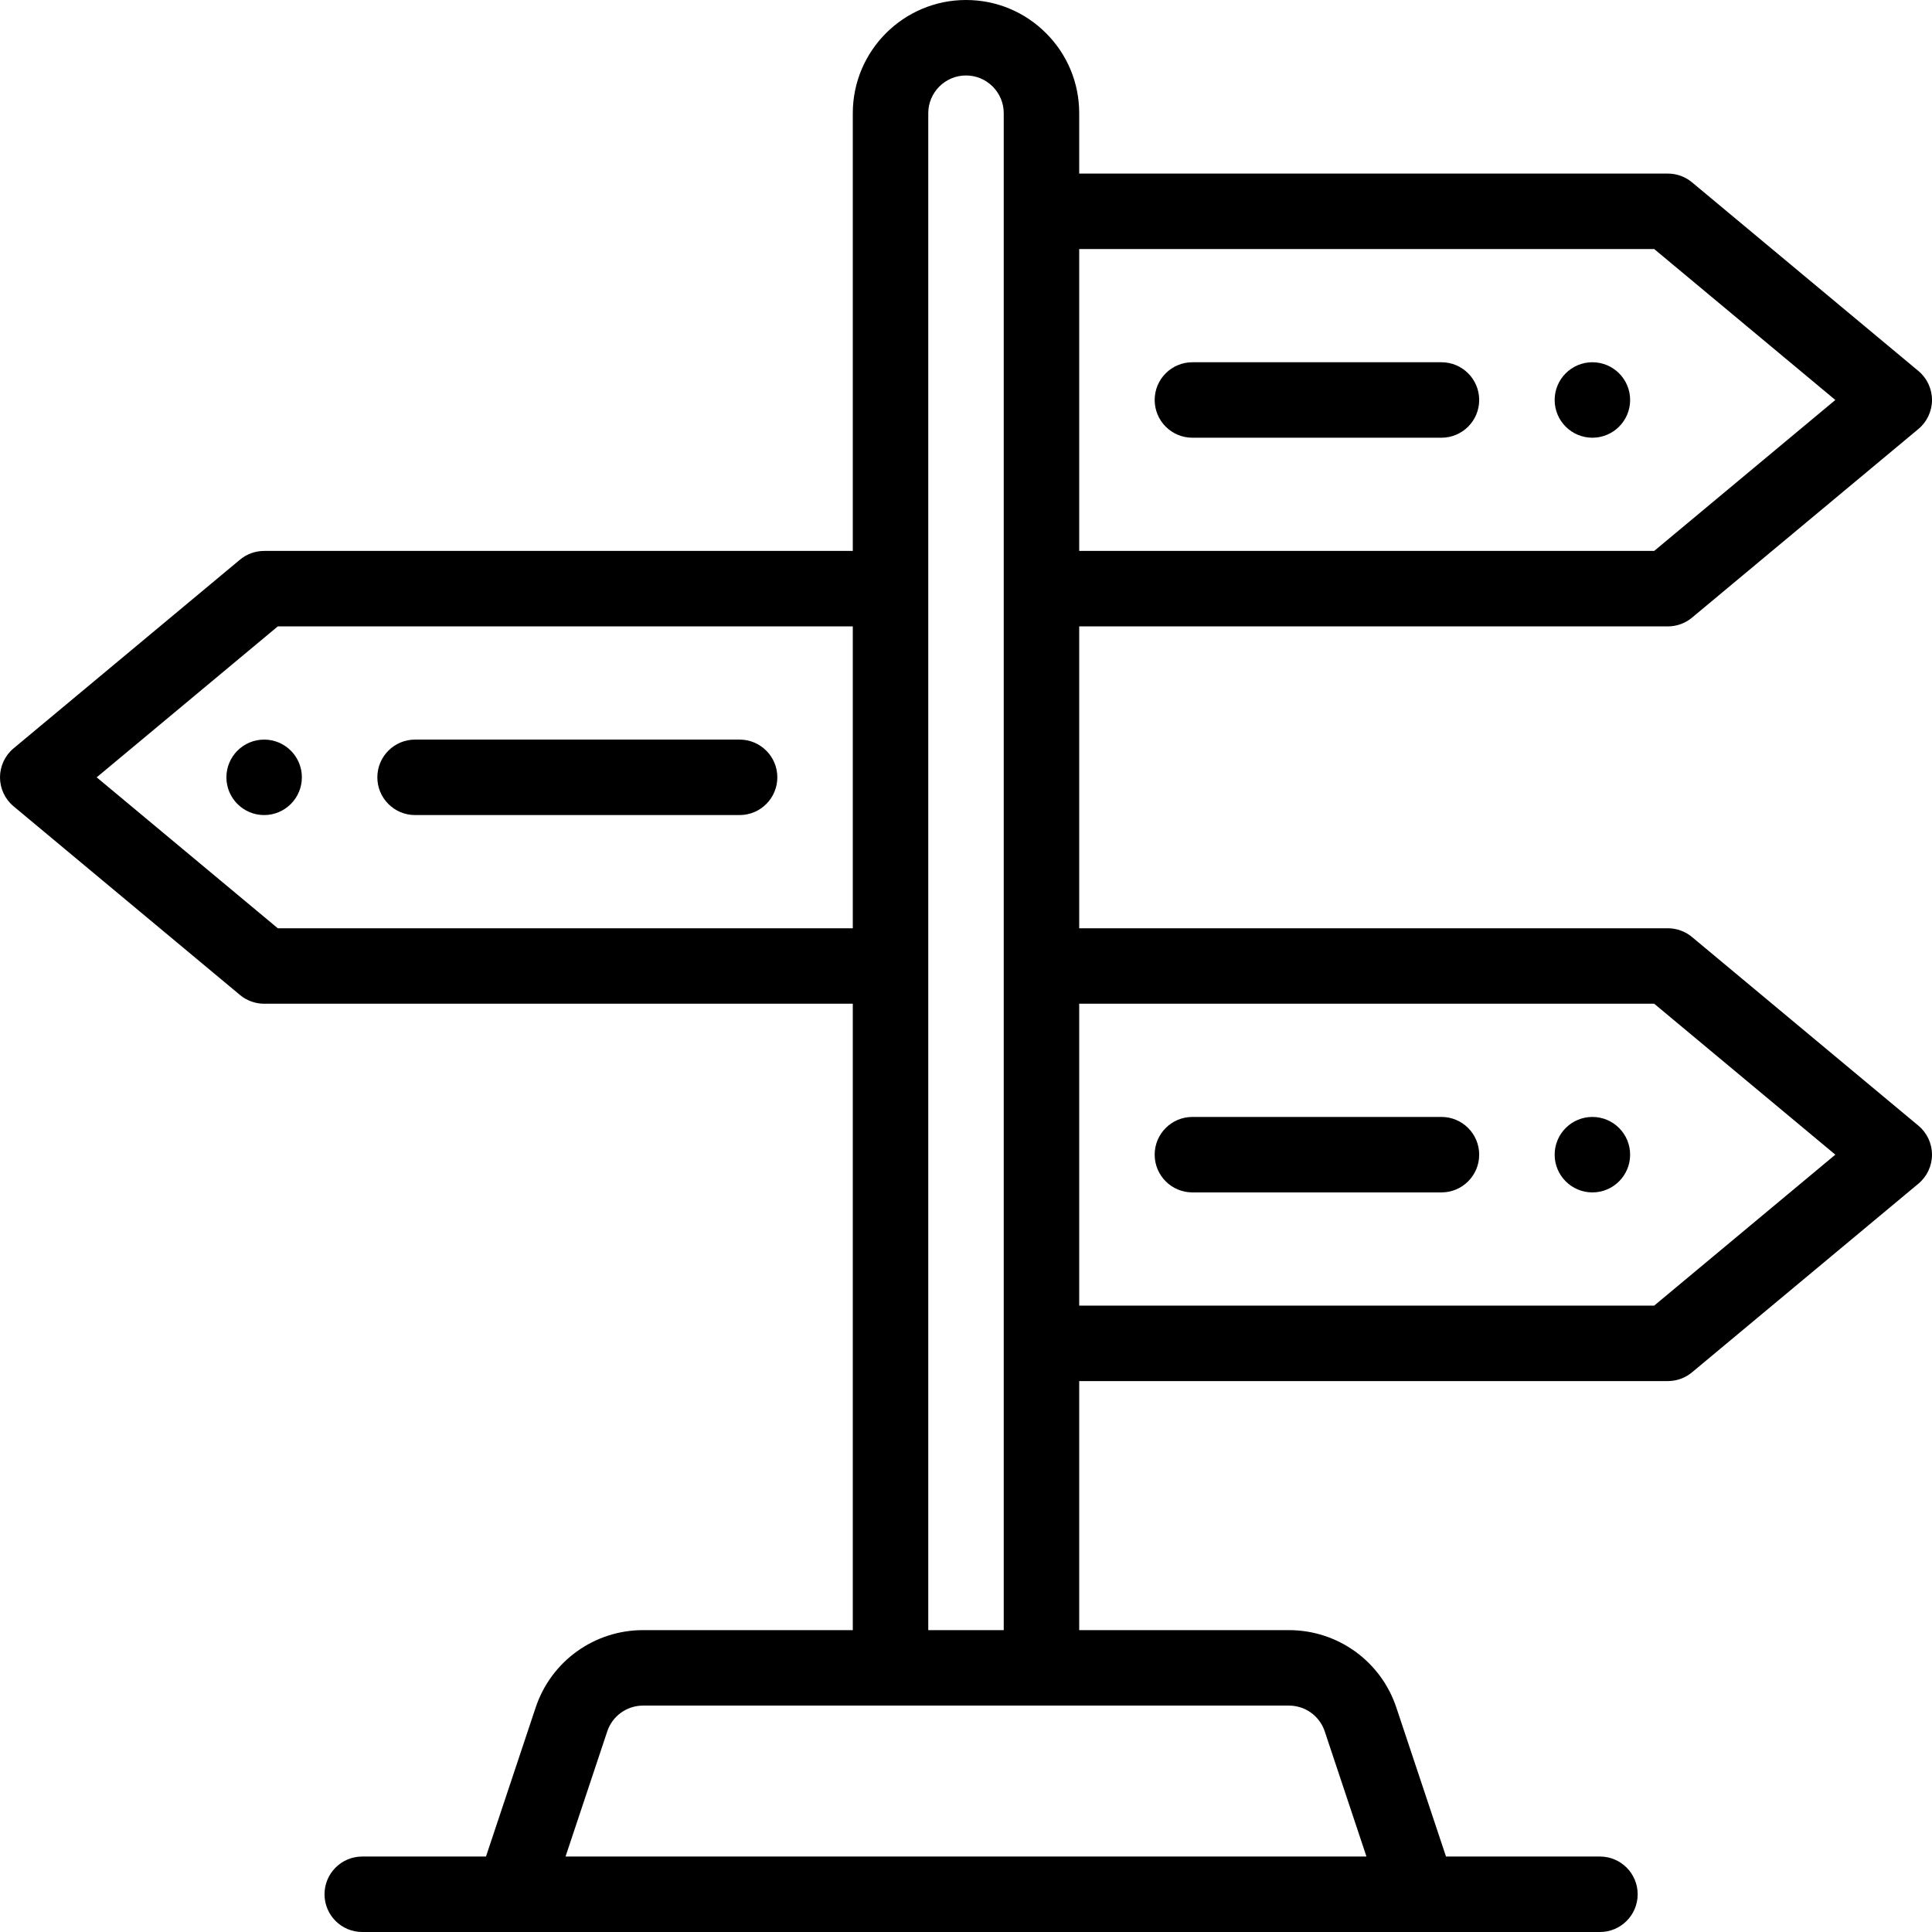
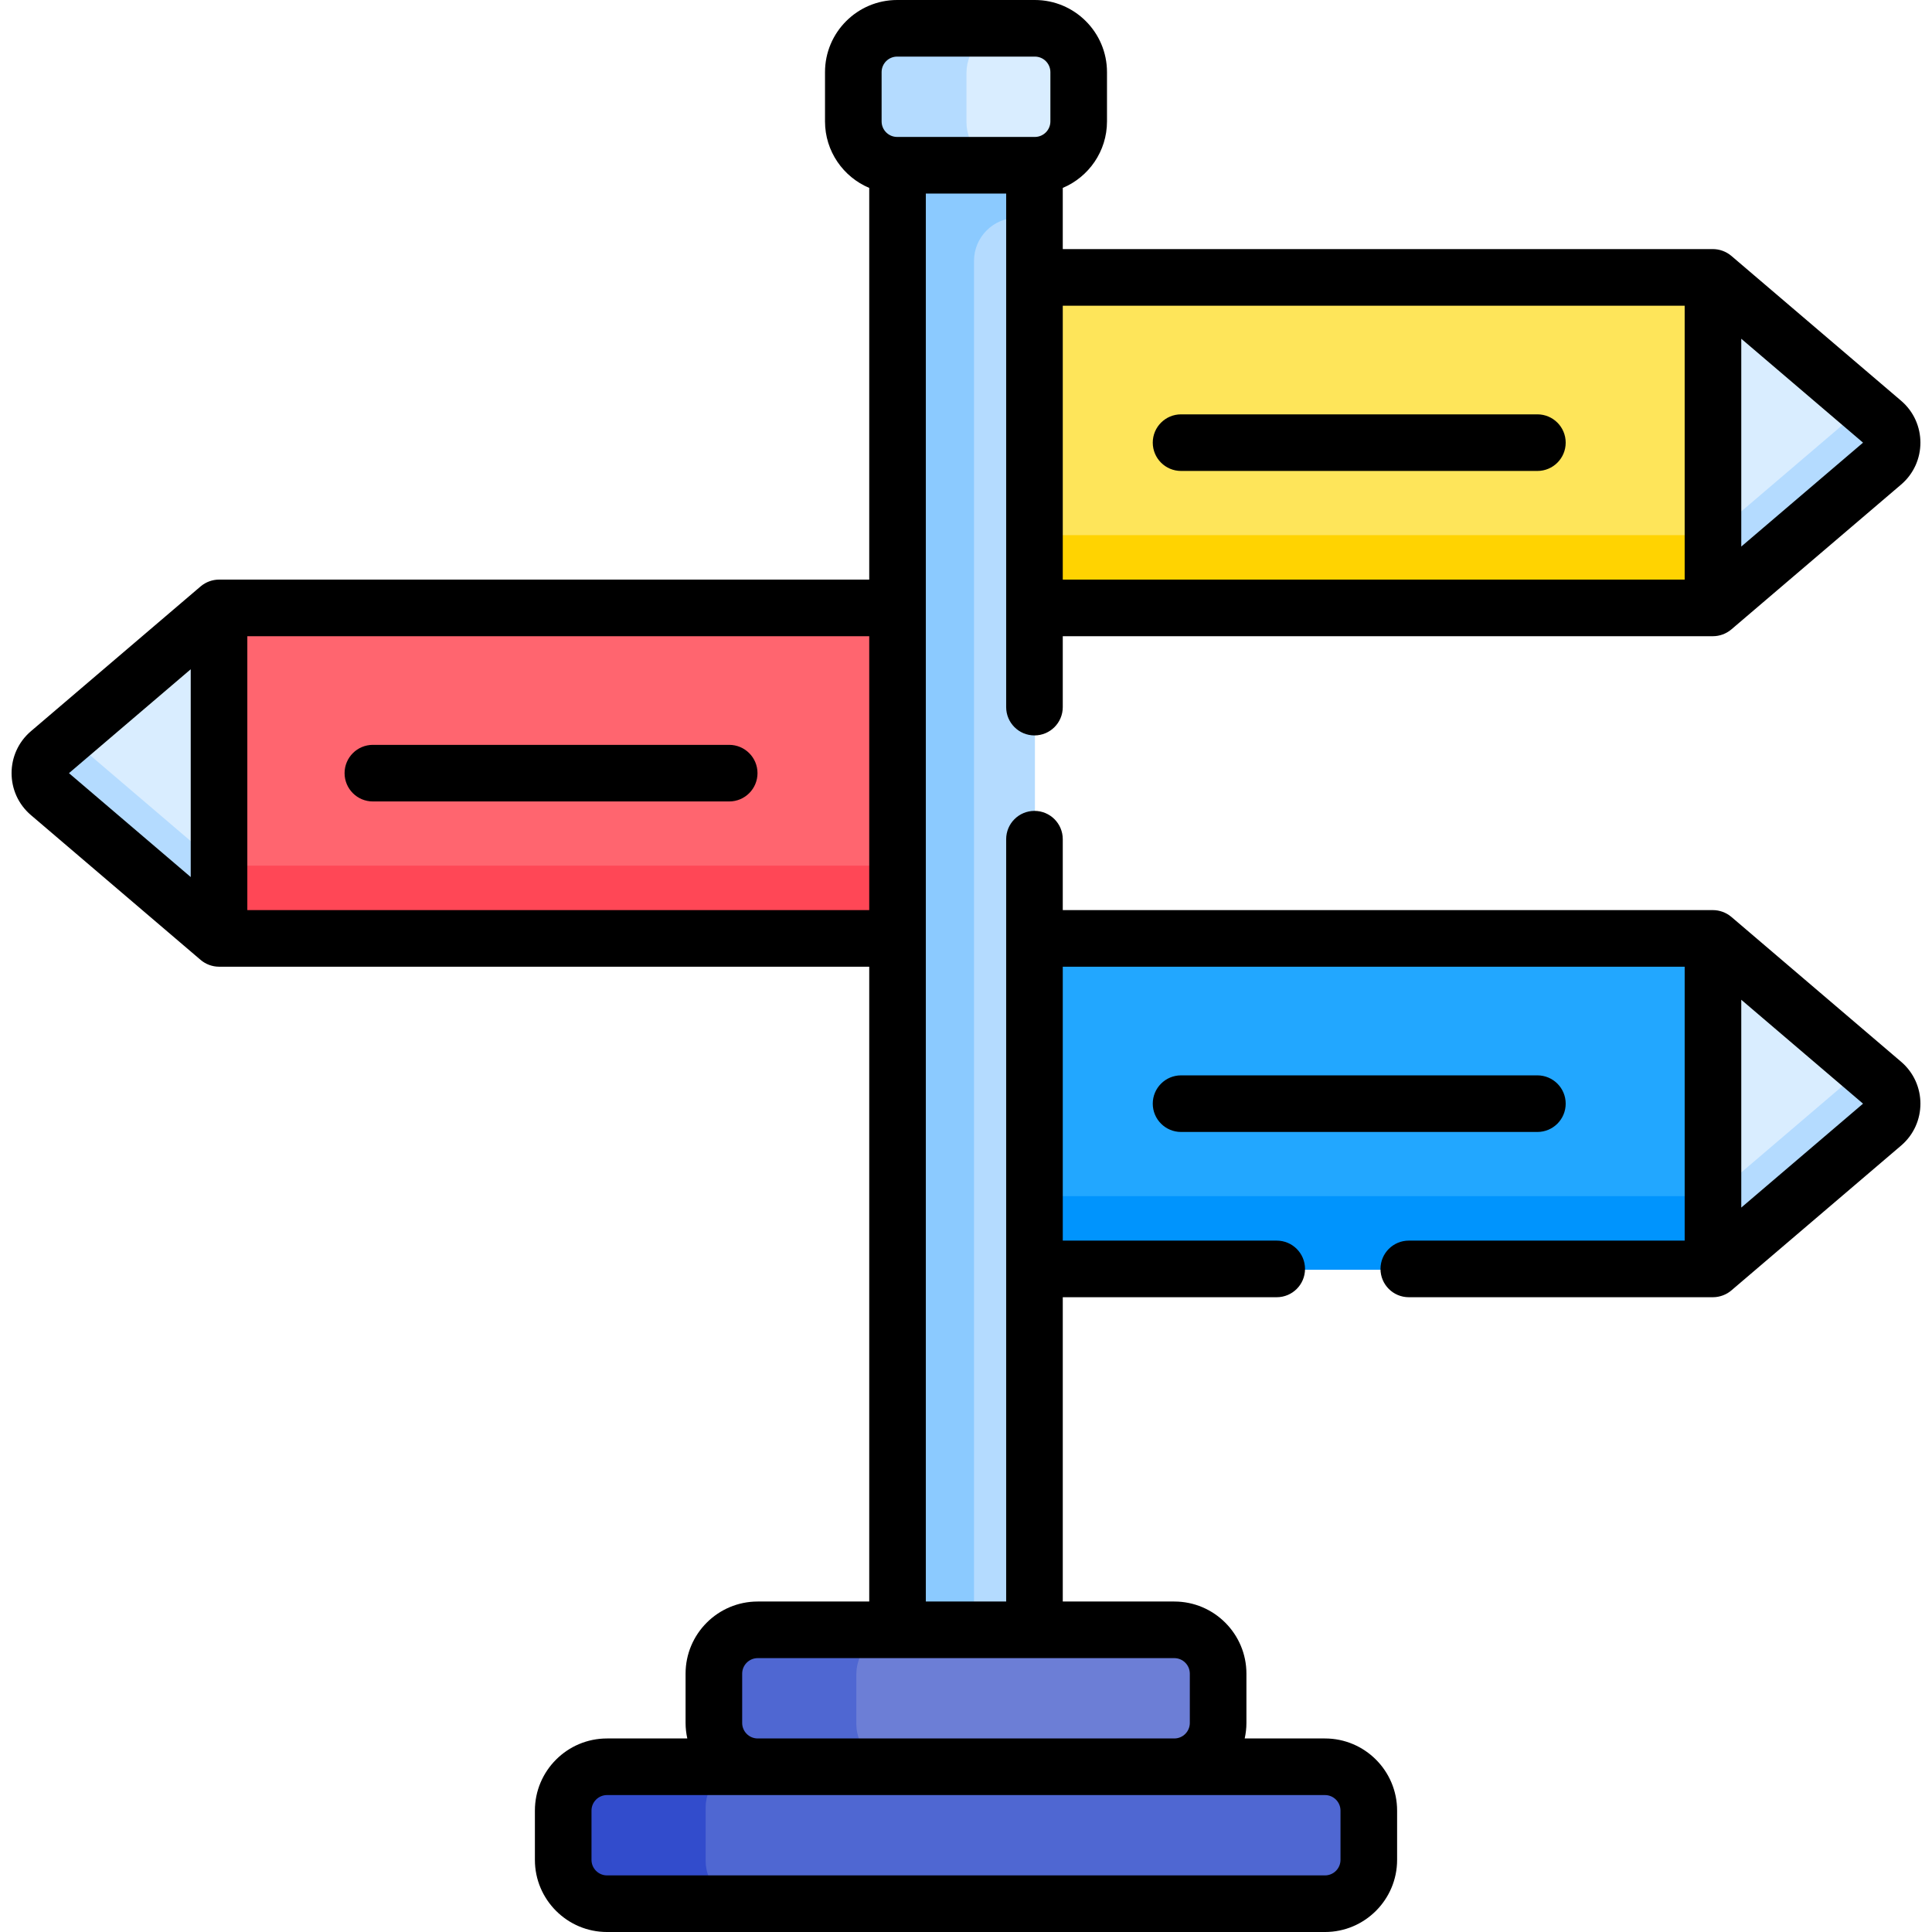
- <svg xmlns="http://www.w3.org/2000/svg" version="1.1" id="Capa_1" x="0px" y="0px" viewBox="0 0 512 512" style="enable-background:new 0 0 512 512;" xml:space="preserve">
-   <g>
-     <g>
-       <path d="M422,96c-5.52,0-10,4.48-10,10s4.48,10,10,10c5.52,0,10-4.48,10-10S427.52,96,422,96z" />
-     </g>
-   </g>
-   <g>
-     <g>
-       <path d="M422,296c-5.52,0-10,4.48-10,10c0,5.52,4.48,10,10,10c5.52,0,10-4.48,10-10C432,300.48,427.52,296,422,296z" />
-     </g>
-   </g>
-   <g>
-     <g>
-       <path d="M70,196c-5.52,0-10,4.48-10,10s4.48,10,10,10s10-4.48,10-10S75.52,196,70,196z" />
-     </g>
-   </g>
-   <g>
-     <g>
-       <path d="M508.401,298.318l-60-50C446.604,246.82,444.34,246,442,246H286v-80h156c2.34,0,4.604-0.82,6.401-2.318l60-50    c2.28-1.9,3.599-4.714,3.599-7.682s-1.318-5.782-3.599-7.682l-60-50C446.604,46.82,444.34,46,442,46H286V30    c0-8.01-3.121-15.543-8.79-21.212C271.542,3.121,264.01,0,256,0c-16.542,0-30,13.458-30,30v116H70    c-2.339,0-4.604,0.82-6.402,2.318l-60,50C1.318,200.218,0,203.032,0,206s1.318,5.782,3.598,7.682l60,50    C65.396,265.18,67.661,266,70,266h156v166h-55.58c-12.941,0-24.381,8.247-28.467,20.518L128.792,492H96c-5.523,0-10,4.477-10,10    s4.477,10,10,10c2.561,0,326.153,0,328,0c5.522,0,10-4.477,10-10s-4.478-10-10-10h-40.793l-13.159-39.478    C365.962,440.247,354.521,432,341.58,432H286v-66h156c2.34,0,4.604-0.82,6.401-2.318l60-50c2.28-1.9,3.599-4.714,3.599-7.682    S510.682,300.218,508.401,298.318z M286,66h152.38l48,40l-48,40H286V66z M246,30c0-5.514,4.486-10,10-10    c2.668,0,5.179,1.041,7.068,2.931c1.891,1.89,2.932,4.4,2.932,7.069v402h-20V30z M73.621,246l-48-40l48-40H226v80H73.621z     M341.58,452c4.316,0,8.13,2.748,9.493,6.843L362.126,492H149.874l11.054-33.161c1.362-4.09,5.177-6.839,9.492-6.839H341.58z     M438.38,346H286v-80h152.38l48,40L438.38,346z" />
-     </g>
-   </g>
-   <g>
-     <g>
-       <path d="M382,96h-66c-5.522,0-10,4.477-10,10s4.478,10,10,10h66c5.522,0,10-4.477,10-10S387.522,96,382,96z" />
-     </g>
-   </g>
-   <g>
-     <g>
-       <path d="M382,296h-66c-5.522,0-10,4.477-10,10s4.478,10,10,10h66c5.522,0,10-4.477,10-10S387.522,296,382,296z" />
-     </g>
-   </g>
-   <g>
-     <g>
-       <path d="M196,196h-86c-5.523,0-10,4.477-10,10s4.477,10,10,10h86c5.523,0,10-4.477,10-10S201.523,196,196,196z" />
-     </g>
-   </g>
-   <g>
- </g>
-   <g>
- </g>
-   <g>
- </g>
-   <g>
- </g>
-   <g>
- </g>
-   <g>
- </g>
-   <g>
- </g>
-   <g>
- </g>
-   <g>
- </g>
-   <g>
- </g>
-   <g>
- </g>
-   <g>
- </g>
-   <g>
- </g>
-   <g>
- </g>
-   <g>
- </g>
+ <svg xmlns="http://www.w3.org/2000/svg" id="Capa_1" enable-background="new 0 0 512.002 512.002" height="512" viewBox="0 0 512.002 512.002" width="512">
+   <path d="m268.264 73.734h185.816v87.588h-185.816z" fill="#fee55a" />
+   <path d="m499.066 112.121-44.986-38.387v87.588l44.986-38.388c3.325-2.838 3.325-7.975 0-10.813z" fill="#d9edff" />
+   <path d="m268.264 248.909h185.816v87.588h-185.816z" fill="#22a7ff" />
+   <path d="m499.066 287.297-44.986-38.388v87.588l44.986-38.388c3.325-2.837 3.325-7.975 0-10.812z" fill="#d9edff" />
+   <path d="m58.168 161.321h184.595v87.588h-184.595z" fill="#ff656f" transform="matrix(-1 0 0 -1 300.932 410.23)" />
+   <path d="m13.183 210.521 44.985 38.388v-87.588l-44.985 38.388c-3.325 2.837-3.325 7.975 0 10.812z" fill="#d9edff" />
+   <path d="m268.264 141.821h185.816v19.5h-185.816z" fill="#ffd301" />
+   <path d="m499.066 112.121-5.091-4.344-39.895 34.044v19.5l44.985-38.388c3.326-2.837 3.326-7.974.001-10.812z" fill="#b4dbff" />
+   <path d="m268.264 316.997h185.816v19.5h-185.816z" fill="#0094fd" />
+   <path d="m499.066 287.296-5.091-4.344-39.895 34.044v19.5l44.985-38.388c3.326-2.836 3.326-7.974.001-10.812z" fill="#b4dbff" />
+   <path d="m58.168 229.409h184.595v19.5h-184.595z" fill="#ff4756" />
+   <path d="m13.183 199.709c-3.325 2.837-3.325 7.975 0 10.812l44.985 38.388v-19.5l-39.895-34.044z" fill="#b4dbff" />
+   <path d="m237.979 37.935h36.29v398h-36.29z" fill="#b4dbff" />
+   <path d="m237.979 37.935v398h20.145v-366.787c0-6.311 5.116-11.427 11.427-11.427h4.718v-19.786z" fill="#8bcaff" />
+   <path d="m311.325 432.142h-110.402c-6.415 0-11.614 5.2-11.614 11.615v13.061c0 6.415 5.2 11.615 11.615 11.615h110.401c6.415 0 11.615-5.2 11.615-11.615v-13.061c0-6.415-5.201-11.615-11.615-11.615z" fill="#6c7ed6" />
+   <path d="m226.934 456.817v-13.06c0-6.415 5.2-11.615 11.615-11.615h-37.625c-6.415 0-11.615 5.2-11.615 11.615v13.06c0 6.415 5.2 11.615 11.615 11.615h37.625c-6.415 0-11.615-5.2-11.615-11.615z" fill="#4f67d2" />
+   <path d="m285.989 32.395v-13.061c0-6.415-5.2-11.615-11.615-11.615h-36.499c-6.415 0-11.614 5.2-11.614 11.615v13.061c0 6.415 5.2 11.615 11.615 11.615h36.499c6.413 0 11.614-5.2 11.614-11.615z" fill="#d9edff" />
+   <path d="m256.124 32.395v-13.061c0-6.415 5.2-11.615 11.614-11.615h-29.864c-6.415 0-11.615 5.2-11.615 11.615v13.061c0 6.415 5.2 11.615 11.615 11.615h29.864c-6.414 0-11.614-5.2-11.614-11.615z" fill="#b4dbff" />
+   <path d="m351.257 467.432h-190.266c-6.415 0-11.615 5.2-11.615 11.615v14.061c0 6.415 5.2 11.615 11.615 11.615h190.266c6.414 0 11.615-5.2 11.615-11.615v-14.061c0-6.415-5.201-11.615-11.615-11.615z" fill="#4f67d2" />
+   <path d="m187.002 493.107v-14.061c0-6.415 5.2-11.615 11.615-11.615h-37.625c-6.415 0-11.615 5.2-11.615 11.615v14.061c0 6.415 5.2 11.615 11.615 11.615h37.625c-6.415 0-11.615-5.2-11.615-11.615z" fill="#324ccc" />
+   <path d="m58.044 153.602c-1.739 0-3.486.633-4.833 1.769-.011.01-.024.016-.036.026l-44.984 38.387c-6.835 5.833-6.827 16.396-.001 22.222h.001l44.985 38.388c1.307 1.109 3.044 1.793 4.862 1.795h.006 172.312v168.233h-29.556c-10.54 0-19.115 8.575-19.115 19.115v13.061c0 1.414.165 2.788.458 4.115h-21.275c-10.54 0-19.114 8.575-19.114 19.115v13.061c0 10.54 8.574 19.115 19.114 19.115h190.267c10.54 0 19.114-8.575 19.114-19.115v-13.061c0-10.54-8.574-19.115-19.114-19.115h-21.276c.292-1.327.458-2.701.458-4.115v-13.061c0-10.54-8.574-19.115-19.114-19.115h-29.556v-80.645h56.7c4.143 0 7.5-3.358 7.5-7.5s-3.357-7.5-7.5-7.5h-56.7v-72.588h164.811v72.588h-73.11c-4.143 0-7.5 3.358-7.5 7.5s3.357 7.5 7.5 7.5h80.61.004c1.831-.002 3.611-.714 4.864-1.795l44.987-38.388c6.833-5.832 6.826-16.396 0-22.222h-.001l-44.986-38.388c-.011-.01-.024-.017-.035-.026-1.363-1.15-3.141-1.769-4.833-1.769h-.022-.01-172.28v-18.793c0-4.142-3.357-7.5-7.5-7.5s-7.5 3.358-7.5 7.5v26.293 175.733h-21.29c0-8.248 0-361.865 0-373.132h21.29v136.105c0 4.142 3.357 7.5 7.5 7.5s7.5-3.358 7.5-7.5v-18.794h172.311.004c1.756-.002 3.494-.646 4.816-1.758.016-.013.032-.024.047-.037l44.987-38.388c6.833-5.832 6.826-16.396 0-22.222h-.001l-44.986-38.388c-.011-.01-.024-.017-.035-.026-1.368-1.155-3.145-1.769-4.833-1.769h-.026s-.002 0-.003 0h-172.281v-16.214c6.878-2.897 11.72-9.705 11.72-17.624v-13.06c0-10.54-8.575-19.115-19.115-19.115h-36.5c-10.54 0-19.114 8.575-19.114 19.115v13.061c0 7.919 4.842 14.727 11.72 17.624v103.802zm-40.117 50.994.002.001zm32.617 27.833-32.267-27.534 32.267-27.534zm410.913 32.519 32.268 27.535-32.268 27.535zm0-175.175 32.268 27.535-32.268 27.535zm-179.811-8.759h164.811v72.588h-164.811zm-216.102 160.175v-72.587h164.812v72.587zm285.59 234.523c2.269 0 4.114 1.846 4.114 4.115v13.061c0 2.269-1.846 4.115-4.114 4.115h-190.266c-2.269 0-4.114-1.846-4.114-4.115v-13.061c0-2.269 1.846-4.115 4.114-4.115zm-117.498-456.597c0-2.269 1.846-4.115 4.114-4.115h36.5c2.27 0 4.115 1.846 4.115 4.115v13.061c0 2.269-1.846 4.115-4.115 4.115h-.104-36.29-.104c-2.27 0-4.115-1.846-4.115-4.115v-13.061zm77.566 420.307c2.269 0 4.114 1.846 4.114 4.115v13.061c0 2.269-1.846 4.115-4.114 4.115h-110.402c-2.27 0-4.115-1.846-4.115-4.115v-13.061c0-2.269 1.846-4.115 4.115-4.115z" />
+   <path d="m407.426 109.808h-94.431c-4.143 0-7.5 3.358-7.5 7.5s3.357 7.5 7.5 7.5h94.431c4.143 0 7.5-3.358 7.5-7.5s-3.357-7.5-7.5-7.5z" />
+   <path d="m414.926 292.483c0-4.142-3.357-7.5-7.5-7.5h-94.431c-4.143 0-7.5 3.358-7.5 7.5s3.357 7.5 7.5 7.5h94.431c4.143 0 7.5-3.358 7.5-7.5z" />
+   <path d="m193.247 197.395h-94.431c-4.143 0-7.5 3.358-7.5 7.5s3.357 7.5 7.5 7.5h94.431c4.143 0 7.5-3.358 7.5-7.5s-3.358-7.5-7.5-7.5z" />
</svg>
